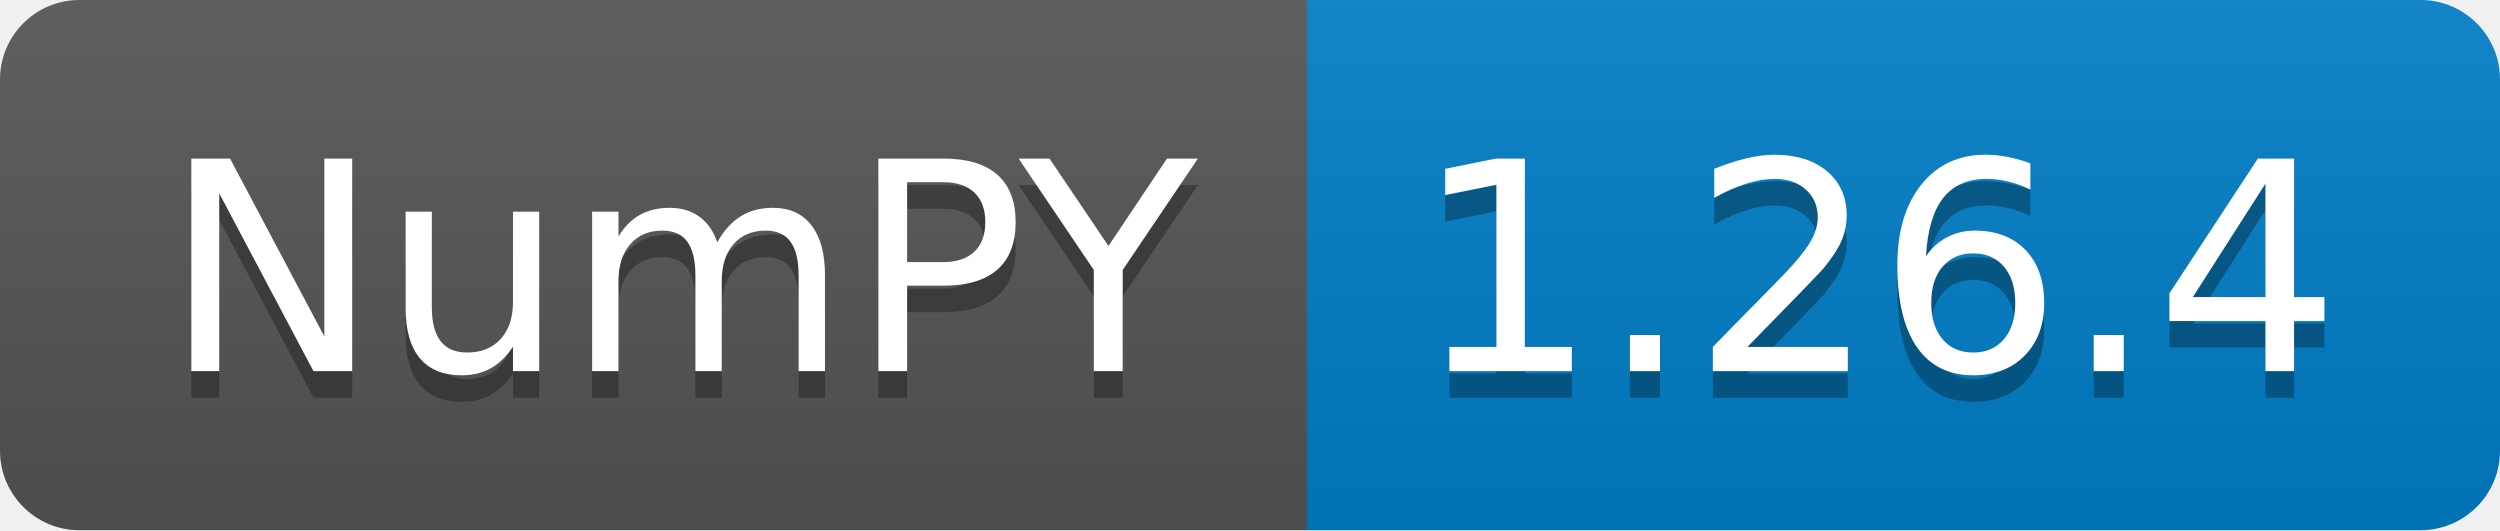
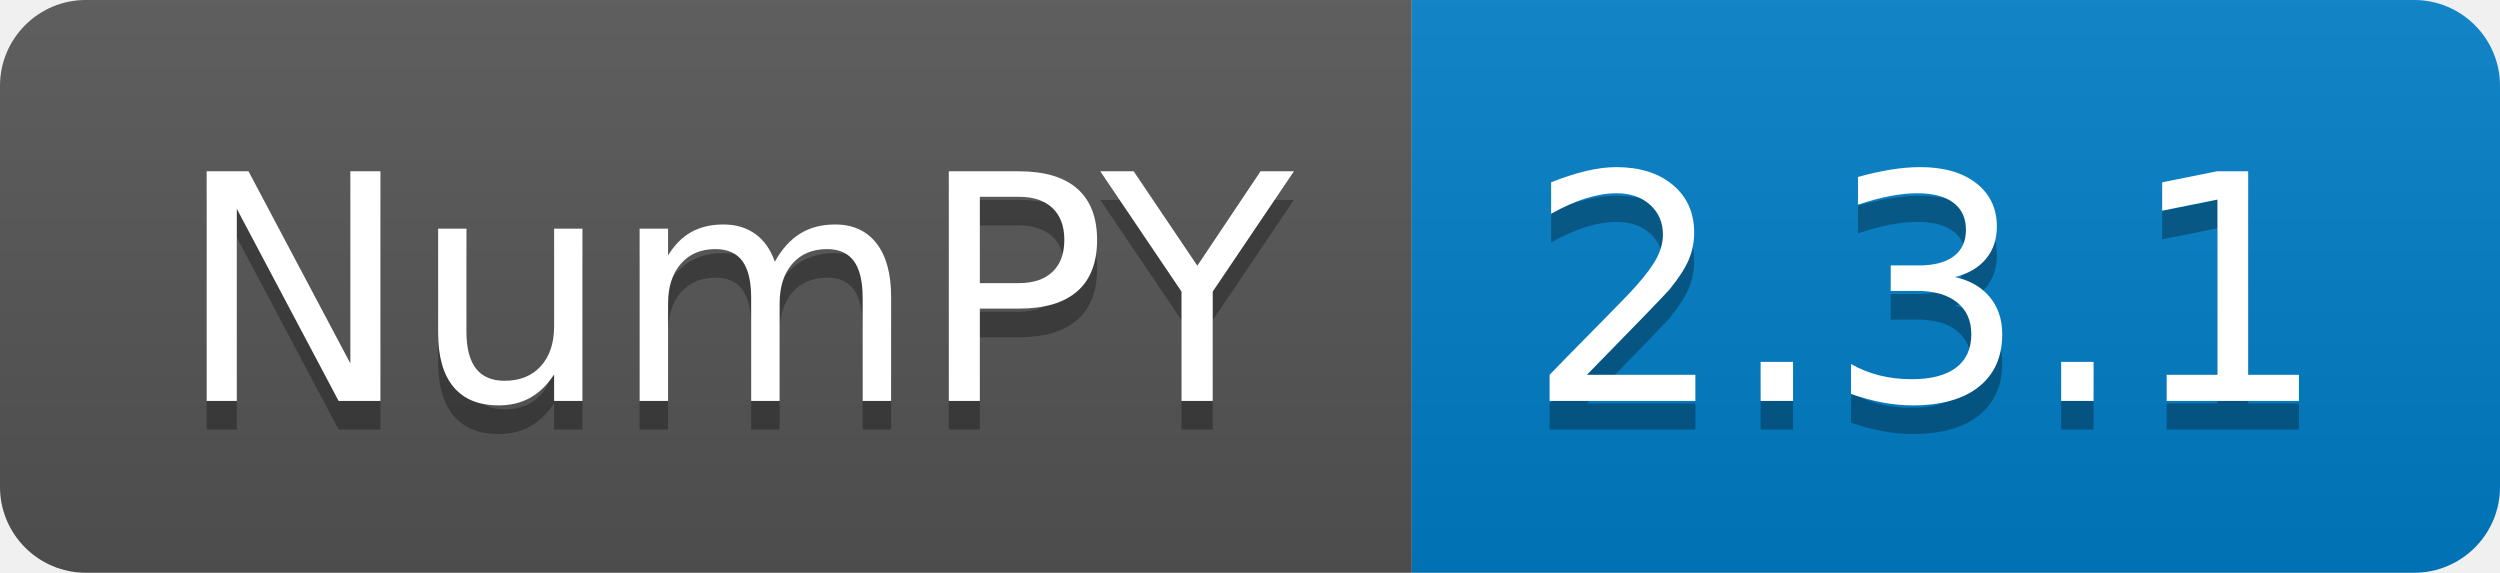
- <svg xmlns="http://www.w3.org/2000/svg" width="94.3" height="20">
+ <svg xmlns="http://www.w3.org/2000/svg" width="87.3" height="20">
  <linearGradient id="smooth" x2="0" y2="100%">
    <stop offset="0" stop-color="#bbb" stop-opacity=".1" />
    <stop offset="1" stop-opacity=".1" />
  </linearGradient>
  <clipPath id="round">
-     <rect width="94.3" height="20" rx="3" fill="#fff" />
+     <rect width="87.3" height="20" rx="3" fill="#fff" />
  </clipPath>
  <g clip-path="url(#round)">
    <rect width="49.3" height="20" fill="#555" />
-     <rect x="49.3" width="45.0" height="20" fill="#007ec6" />
-     <rect width="94.3" height="20" fill="url(#smooth)" />
+     <rect x="49.3" width="38.0" height="20" fill="#007ec6" />
+     <rect width="87.3" height="20" fill="url(#smooth)" />
  </g>
  <g fill="#fff" text-anchor="middle" font-family="DejaVu Sans,Verdana,Geneva,sans-serif" font-size="110">
    <text x="256.5" y="150" fill="#010101" fill-opacity=".3" transform="scale(0.1)" textLength="393.0" lengthAdjust="spacing">NumPY</text>
    <text x="256.5" y="140" transform="scale(0.1)" textLength="393.0" lengthAdjust="spacing">NumPY</text>
-     <text x="708.0" y="150" fill="#010101" fill-opacity=".3" transform="scale(0.1)" textLength="350.0" lengthAdjust="spacing">1.26.4</text>
-     <text x="708.0" y="140" transform="scale(0.1)" textLength="350.0" lengthAdjust="spacing">1.26.4</text>
+     <text x="673.0" y="150" fill="#010101" fill-opacity=".3" transform="scale(0.1)" textLength="280.0" lengthAdjust="spacing">2.3.1</text>
+     <text x="673.0" y="140" transform="scale(0.1)" textLength="280.0" lengthAdjust="spacing">2.3.1</text>
  </g>
</svg>
